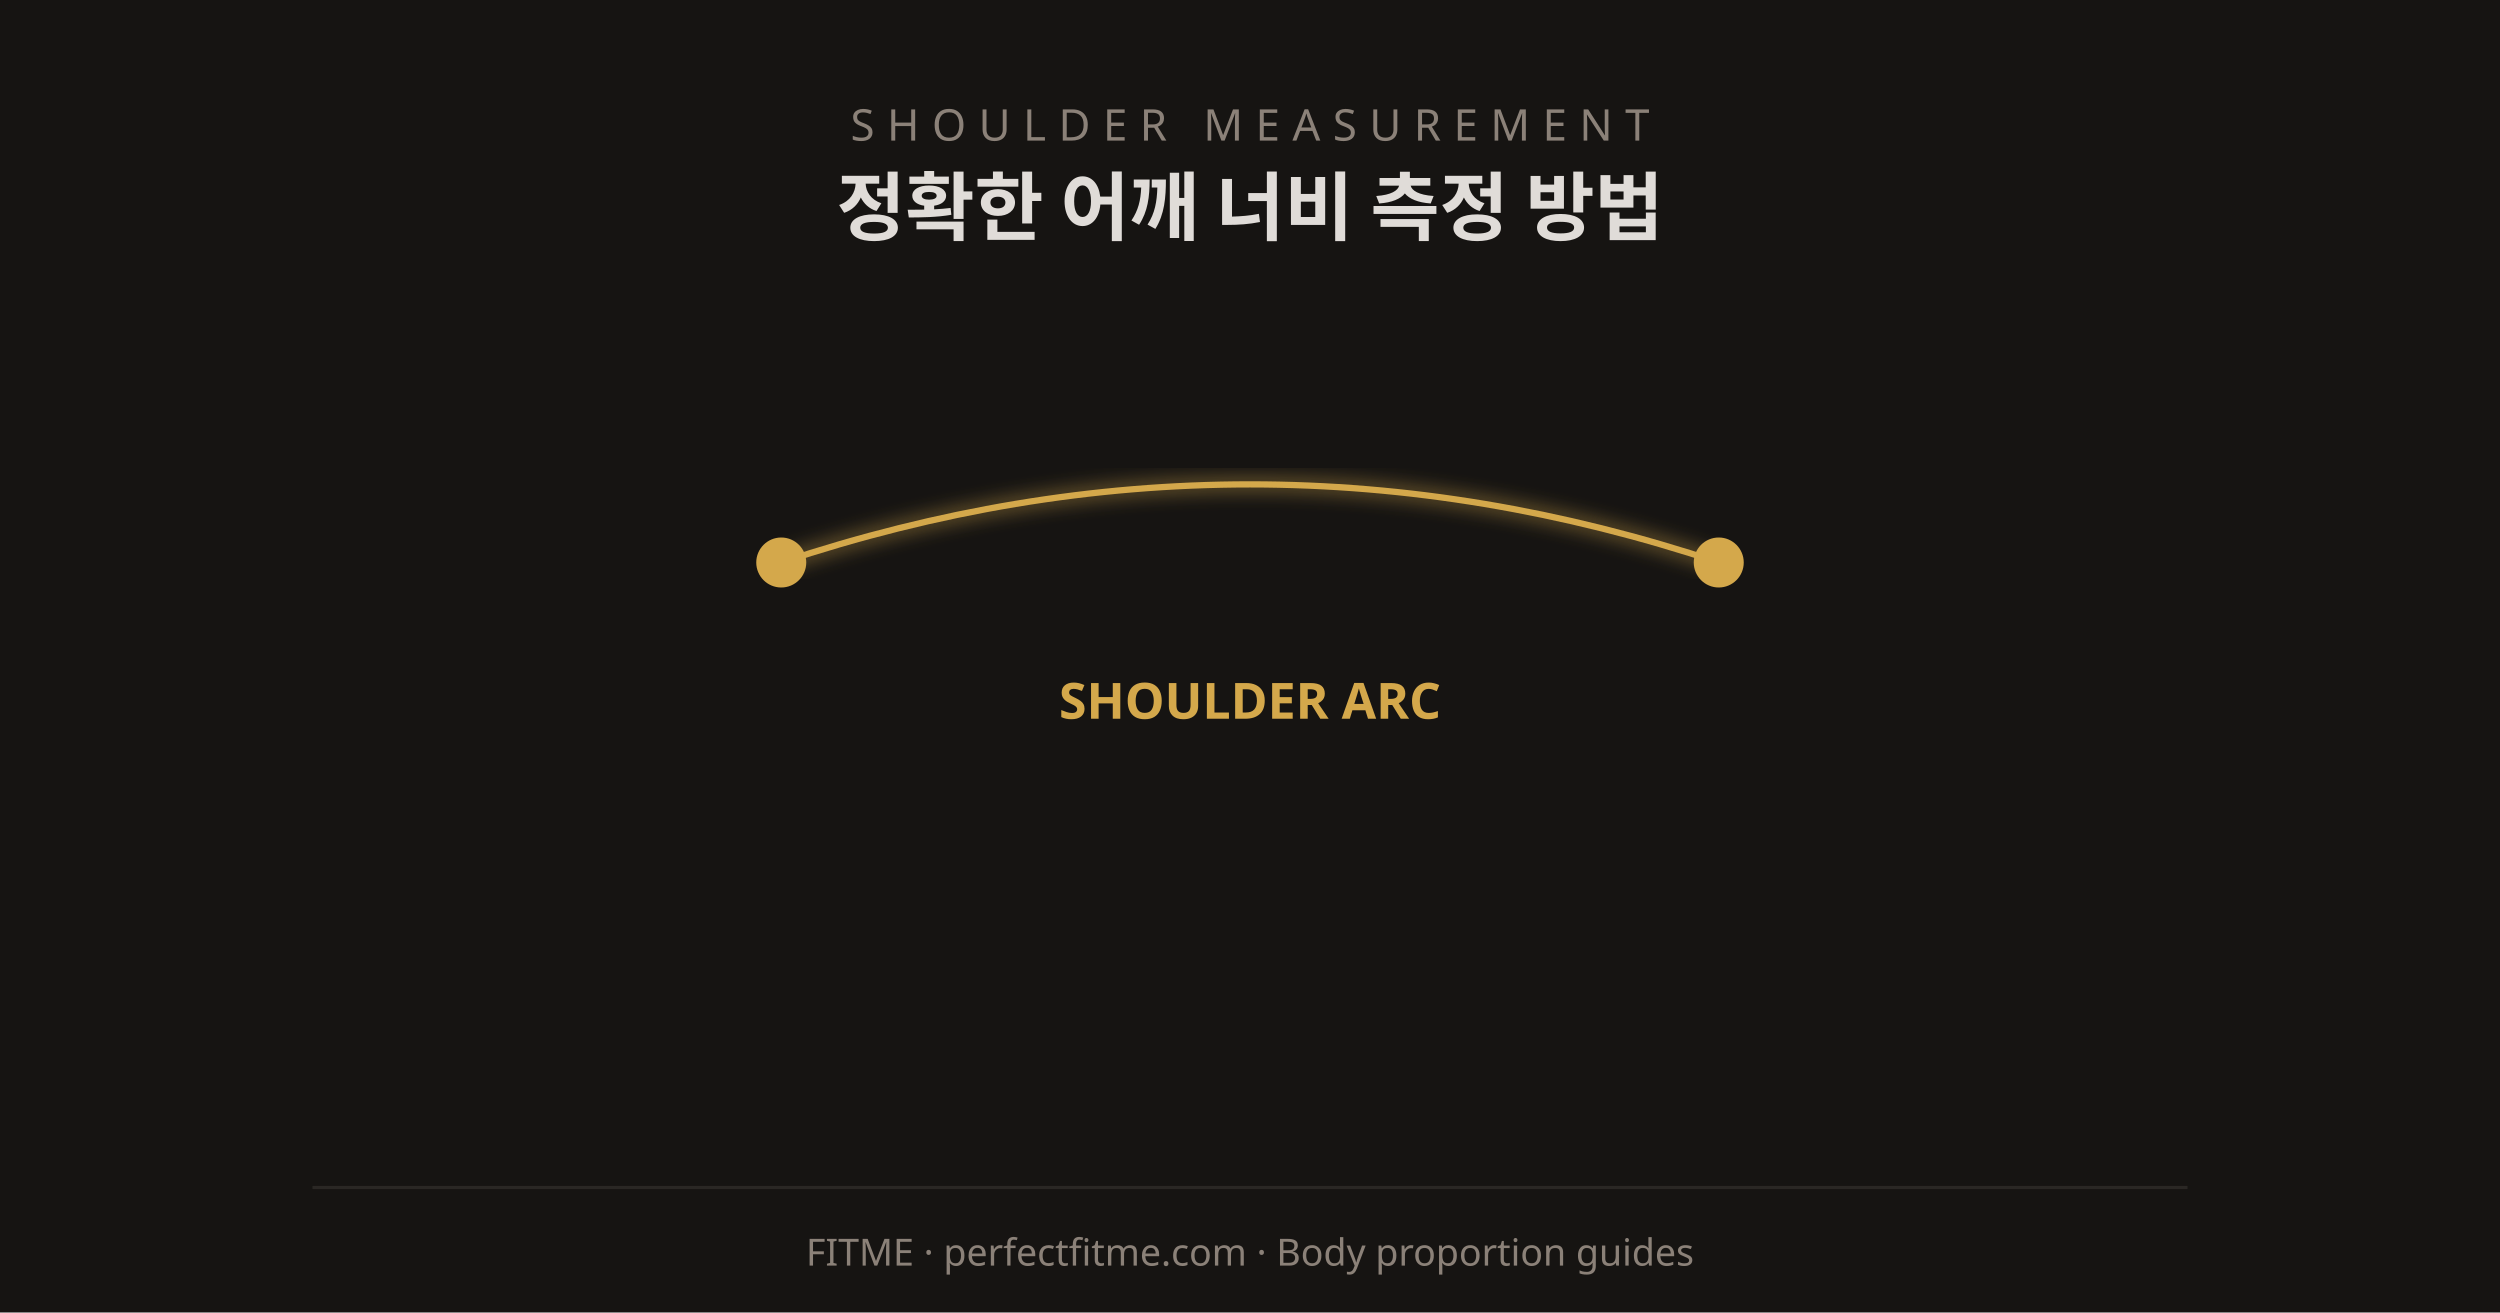
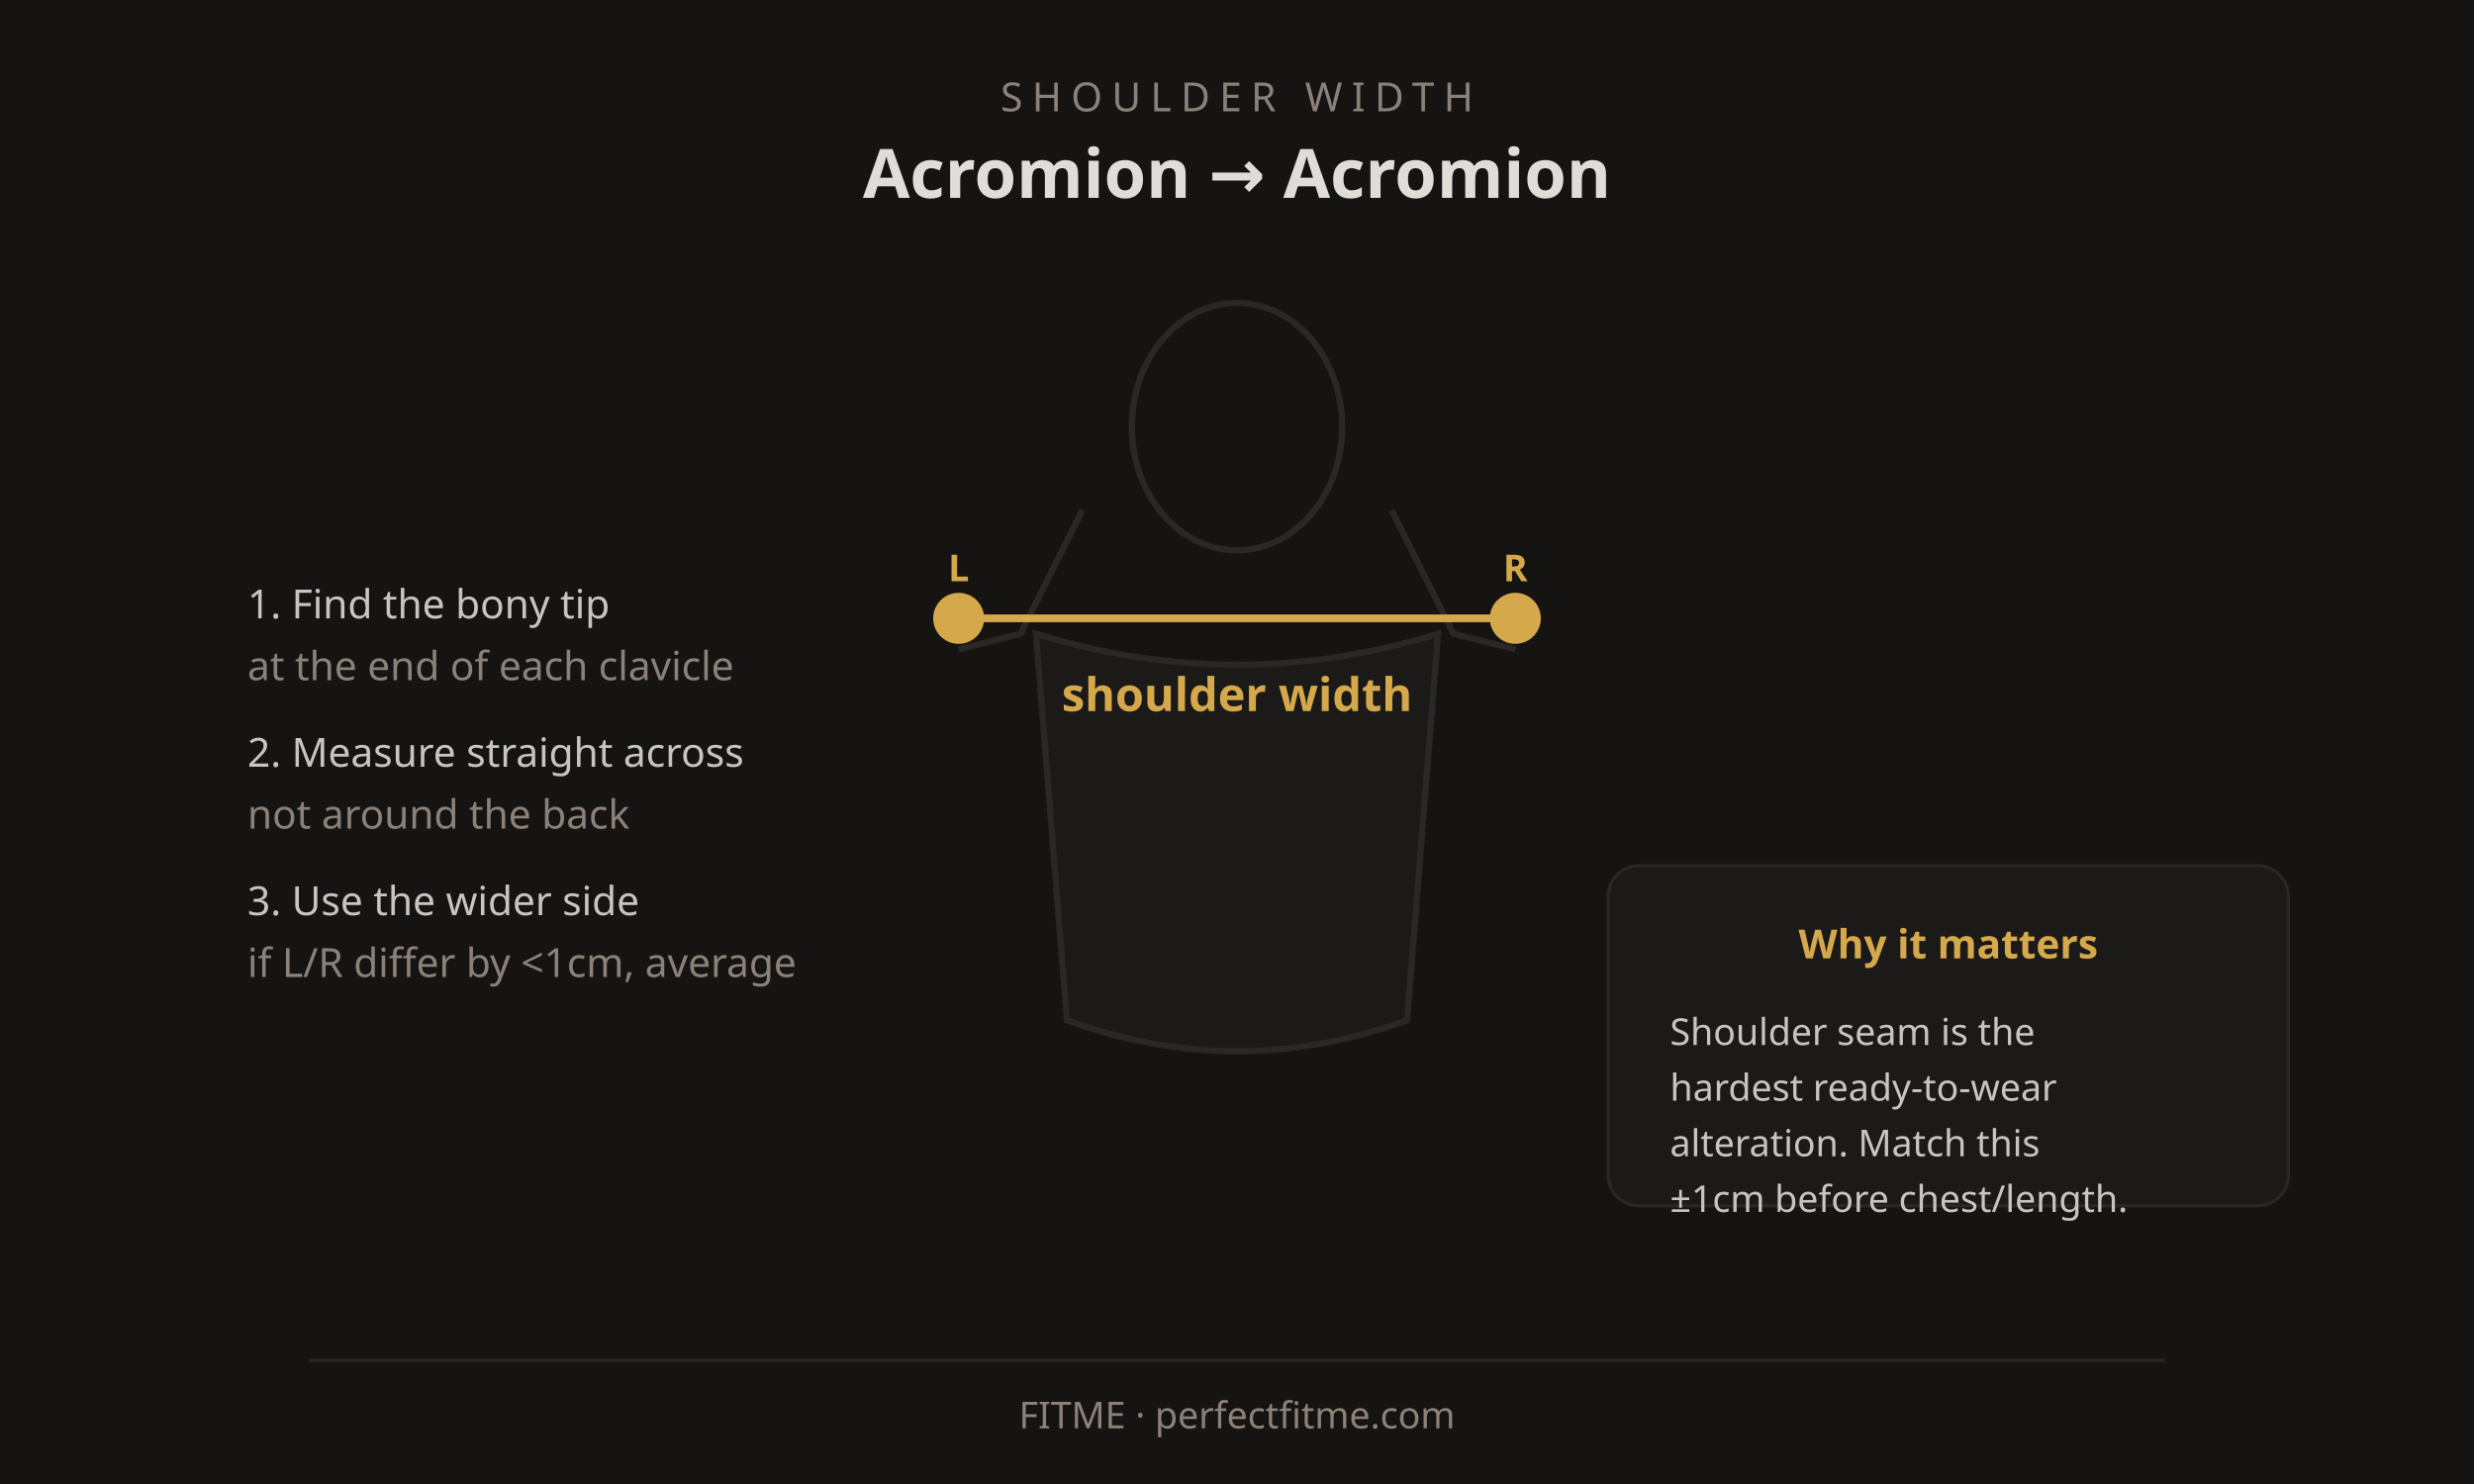
- <svg xmlns="http://www.w3.org/2000/svg" viewBox="0 0 800 420" width="800" height="420">
-   <defs>
-     <filter id="glow" x="-20%" y="-20%" width="140%" height="140%">
-       <feGaussianBlur stdDeviation="3" result="blur" />
-       <feComposite in="SourceGraphic" in2="blur" operator="over" />
-     </filter>
-     <linearGradient id="accentGradient" x1="0%" y1="0%" x2="100%" y2="100%">
-       <stop offset="0%" style="stop-color:#d4a84b;stop-opacity:1" />
-       <stop offset="100%" style="stop-color:#b08d3d;stop-opacity:1" />
-     </linearGradient>
-     <style>
-       .title { font-family: 'DM Sans', sans-serif; font-size: 24px; font-weight: 700; fill: #e0dcd8; }
-       .subtitle { font-family: 'DM Sans', sans-serif; font-size: 14px; fill: #8b8178; letter-spacing: 4px; }
-       .label { font-family: 'DM Sans', sans-serif; font-size: 12px; fill: #8b8178; }
-       .accent-text { font-family: 'DM Sans', sans-serif; font-size: 16px; font-weight: 700; fill: #d4a84b; }
-       .line { stroke: #2a2724; stroke-width: 1; }
-       .accent-line { stroke: #d4a84b; stroke-width: 2; fill: none; filter: url(#glow); }
-       .dashed { stroke-dasharray: 4, 3; }
-     </style>
-   </defs>
-   <rect width="800" height="420" fill="#161412" />
-   <text x="400" y="45" text-anchor="middle" class="subtitle">SHOULDER MEASUREMENT</text>
-   <text x="400" y="75" text-anchor="middle" class="title">정확한 어깨 너비 측정 방법</text>
-   <g transform="translate(250,180)">
-     <path d="M0,0 Q150,-50 300,0" class="accent-line" />
-     <circle cx="0" cy="0" r="8" fill="#d4a84b" />
-     <circle cx="300" cy="0" r="8" fill="#d4a84b" />
-     <text x="150" y="50" text-anchor="middle" class="accent-text">SHOULDER ARC</text>
+ <svg xmlns="http://www.w3.org/2000/svg" viewBox="0 0 800 480" width="800" height="480" role="img" aria-labelledby="t d">
+   <rect width="800" height="480" fill="#161412" />
+   <text x="400" y="36" text-anchor="middle" fill="#8b8178" font-family="DM Sans,sans-serif" font-size="13" letter-spacing="3">SHOULDER WIDTH</text>
+   <text x="400" y="64" text-anchor="middle" fill="#e0dcd8" font-family="DM Sans,sans-serif" font-size="22" font-weight="700">Acromion → Acromion</text>
+   <g transform="translate(280,110)" fill="none" stroke="#2a2724" stroke-width="2">
+     <ellipse cx="120" cy="28" rx="34" ry="40" />
+     <path d="M70,55 L50,95 L30,100 M170,55 L190,95 L210,100" />
+     <path d="M55,95 Q120,115 185,95 L175,220 Q120,240 65,220 Z" fill="#1c1a18" stroke="#2a2724" />
  </g>
-   <line x1="100" y1="380" x2="700" y2="380" class="line" />
-   <text x="400" y="405" text-anchor="middle" class="label">FITME · perfectfitme.com · Body proportion guides</text>
+   <g stroke="#d4a84b" stroke-width="2.5" fill="none">
+     <line x1="310" y1="200" x2="490" y2="200" />
+     <circle cx="310" cy="200" r="7" fill="#d4a84b" />
+     <circle cx="490" cy="200" r="7" fill="#d4a84b" />
+   </g>
+   <text x="310" y="188" text-anchor="middle" fill="#d4a84b" font-family="DM Sans,sans-serif" font-size="12" font-weight="700">L</text>
+   <text x="490" y="188" text-anchor="middle" fill="#d4a84b" font-family="DM Sans,sans-serif" font-size="12" font-weight="700">R</text>
+   <text x="400" y="230" text-anchor="middle" fill="#d4a84b" font-family="DM Sans,sans-serif" font-size="15" font-weight="700">shoulder width</text>
+   <g fill="#c8c4c0" font-family="DM Sans,sans-serif" font-size="13">
+     <text x="80" y="200">1. Find the bony tip</text>
+     <text x="80" y="220" fill="#8b8178">at the end of each clavicle</text>
+     <text x="80" y="248">2. Measure straight across</text>
+     <text x="80" y="268" fill="#8b8178">not around the back</text>
+     <text x="80" y="296">3. Use the wider side</text>
+     <text x="80" y="316" fill="#8b8178">if L/R differ by &lt;1cm, average</text>
+   </g>
+   <rect x="520" y="280" width="220" height="110" rx="10" fill="#1c1a18" stroke="#2a2724" />
+   <text x="630" y="310" text-anchor="middle" fill="#d4a84b" font-family="DM Sans,sans-serif" font-size="13" font-weight="700">Why it matters</text>
+   <text x="540" y="338" fill="#c8c4c0" font-family="DM Sans,sans-serif" font-size="12">Shoulder seam is the</text>
+   <text x="540" y="356" fill="#c8c4c0" font-family="DM Sans,sans-serif" font-size="12">hardest ready-to-wear</text>
+   <text x="540" y="374" fill="#c8c4c0" font-family="DM Sans,sans-serif" font-size="12">alteration. Match this</text>
+   <text x="540" y="392" fill="#c8c4c0" font-family="DM Sans,sans-serif" font-size="12">±1cm before chest/length.</text>
+   <line x1="100" y1="440" x2="700" y2="440" stroke="#2a2724" />
+   <text x="400" y="462" text-anchor="middle" fill="#8b8178" font-family="DM Sans,sans-serif" font-size="12">FITME · perfectfitme.com</text>
</svg>
